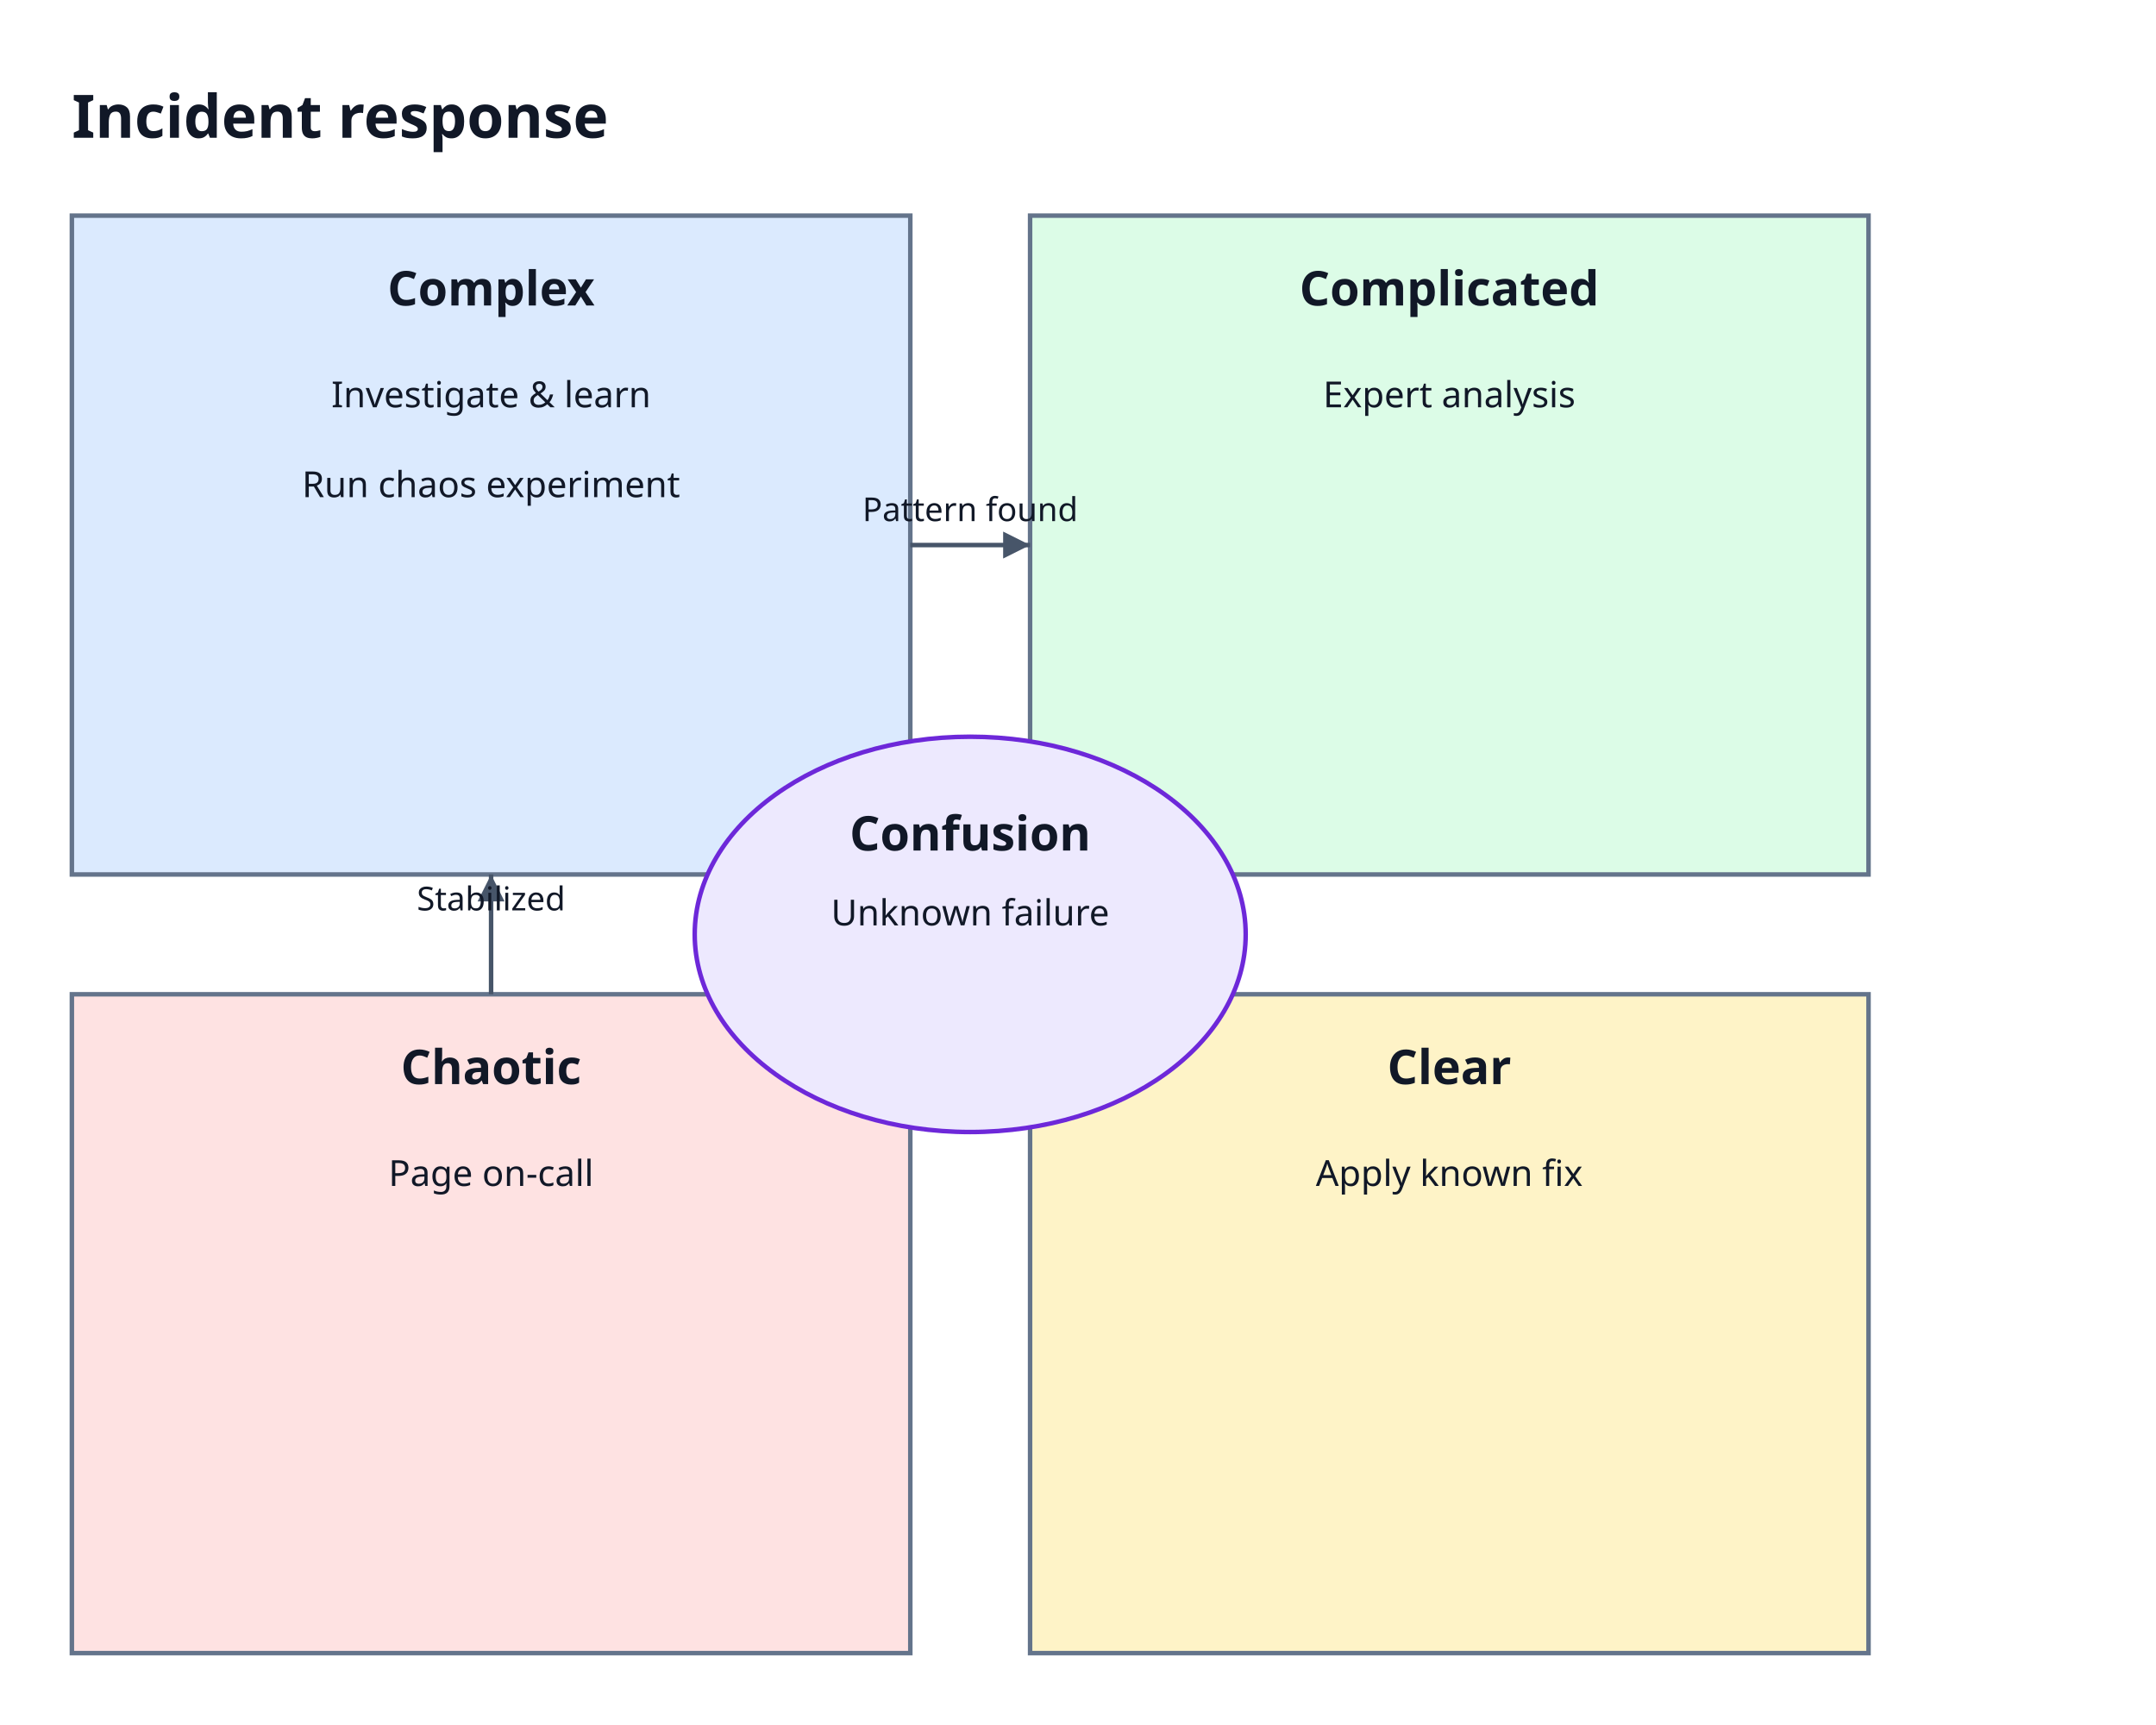
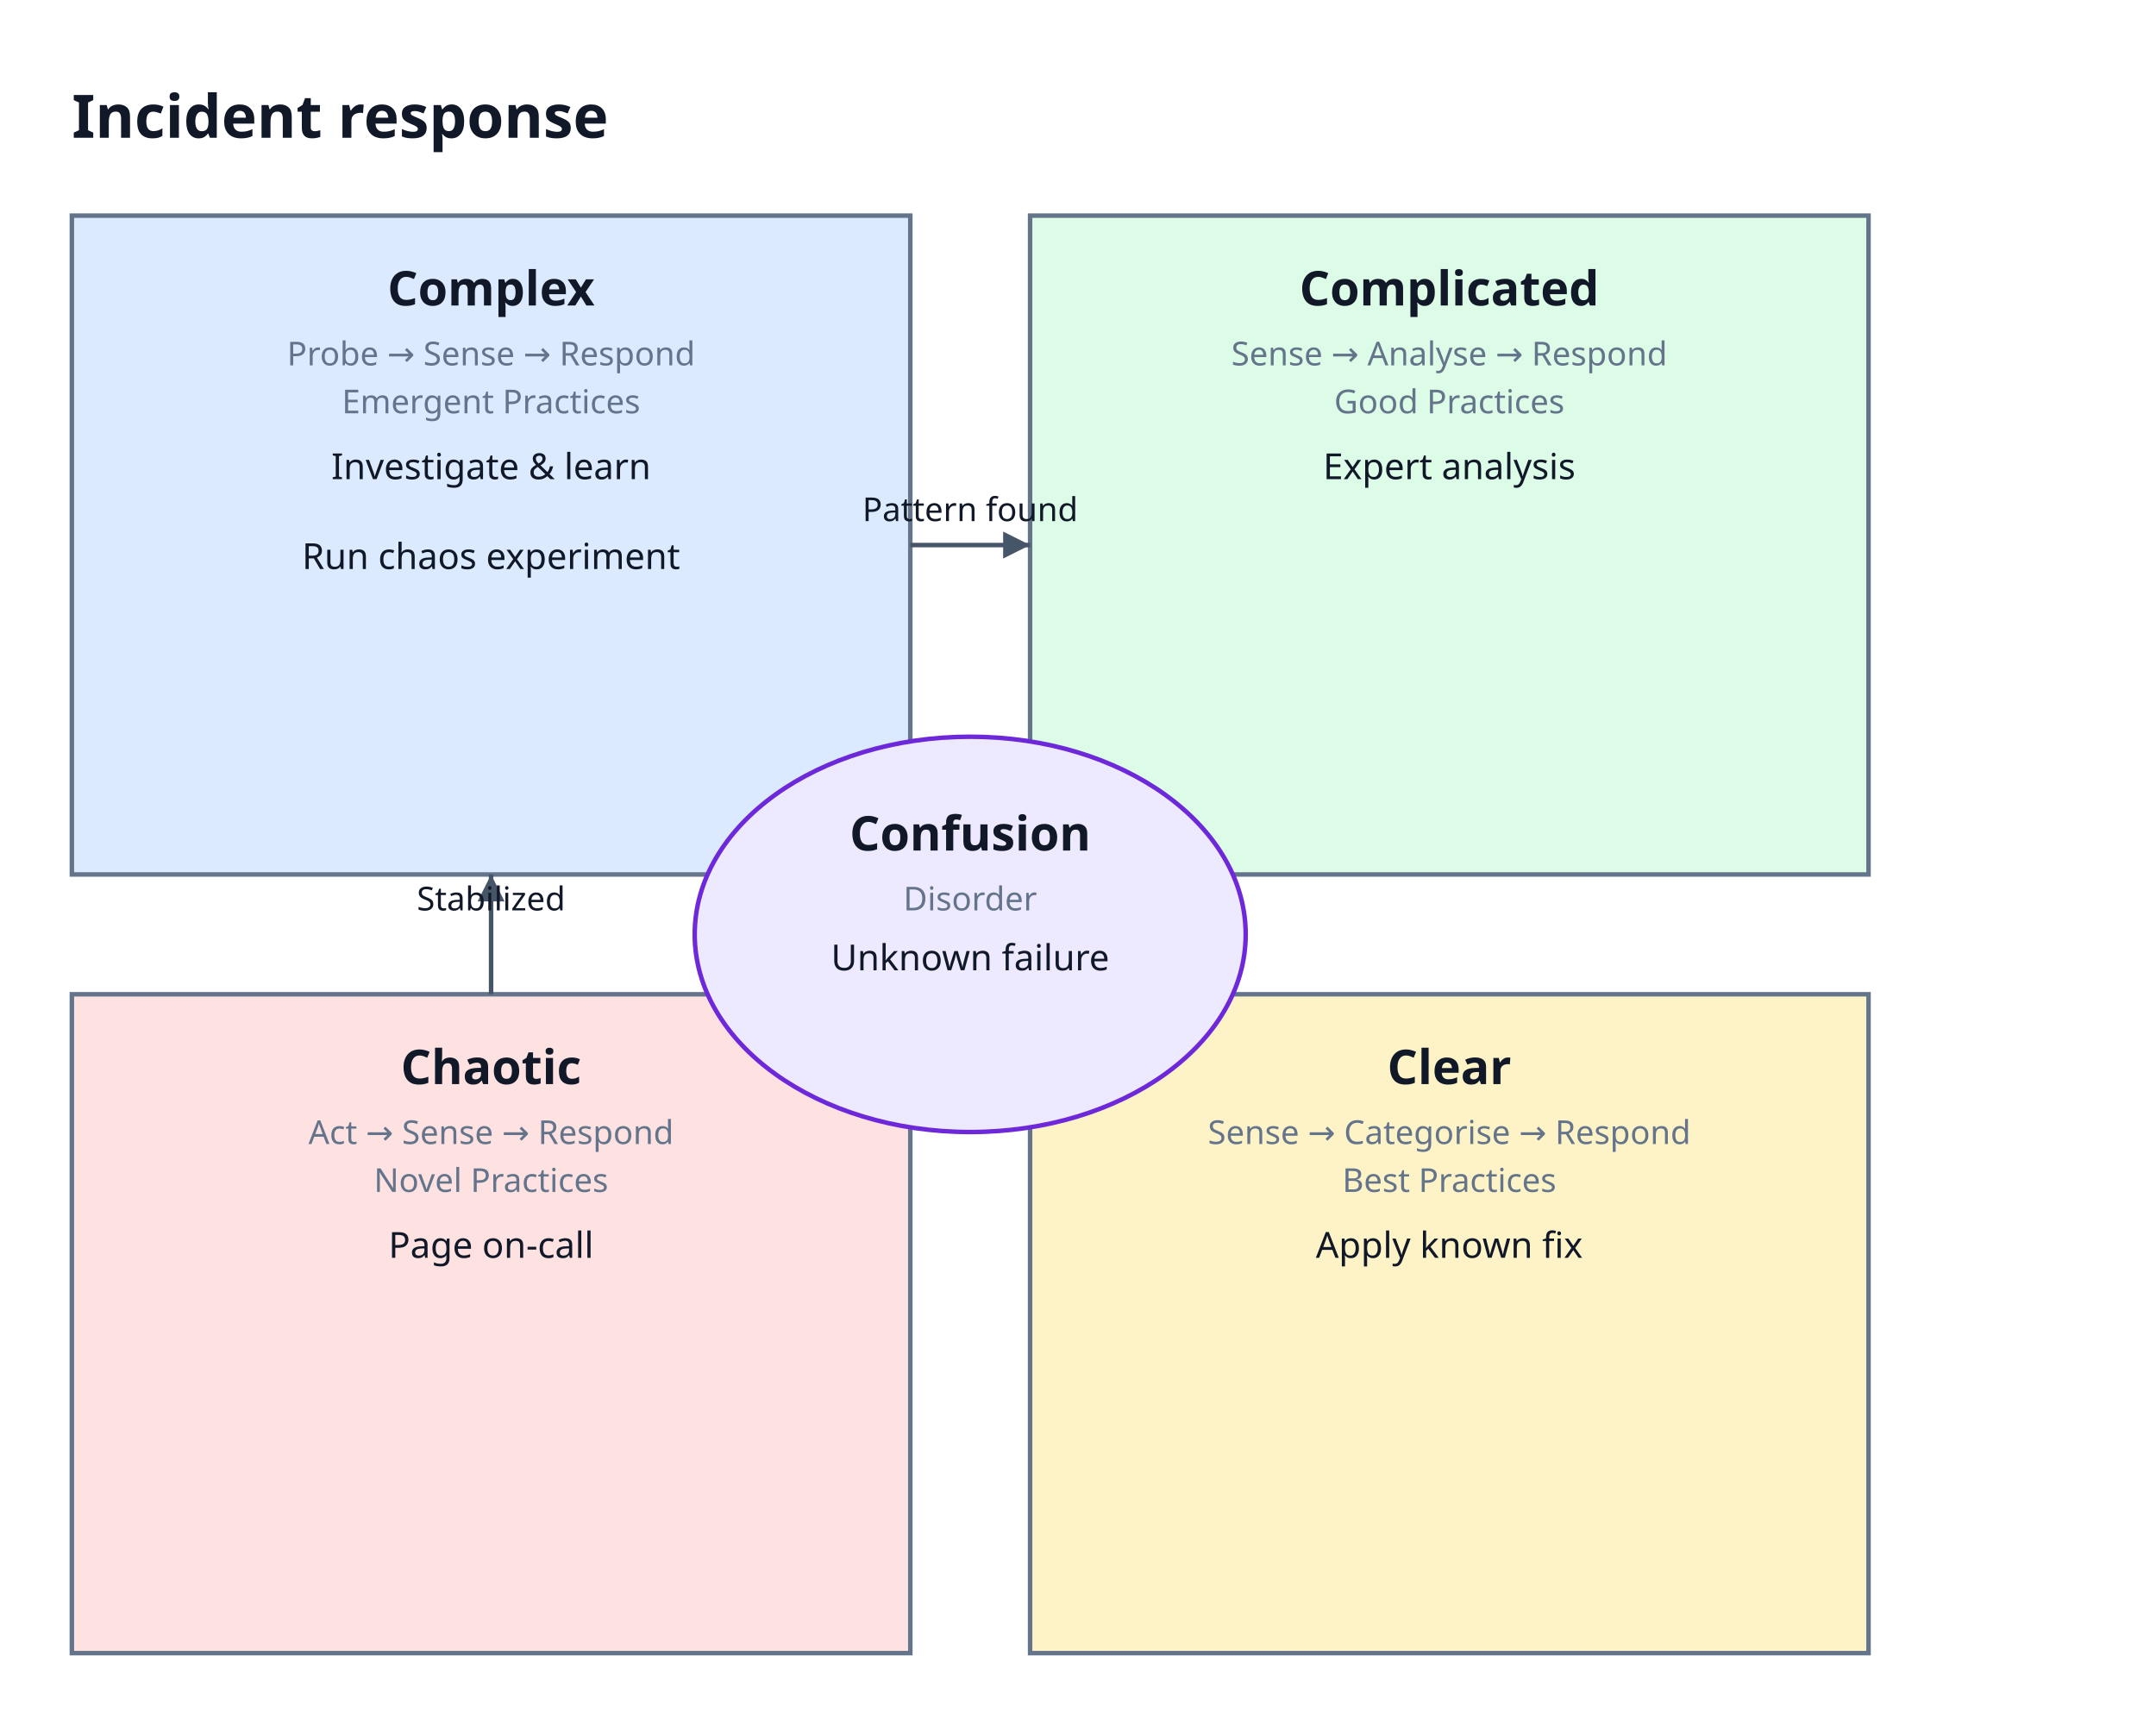
<svg xmlns="http://www.w3.org/2000/svg" width="720" height="576" viewBox="0 0 720 576" role="img">
  <text x="24" y="46" text-anchor="start" font-family="sans-serif" font-size="20" font-weight="600" fill="#111827">Incident response</text>
  <rect x="24" y="72" width="280" height="220" rx="0" fill="#dbeafe" stroke="#64748b" stroke-width="1.5" />
  <rect x="344" y="72" width="280" height="220" rx="0" fill="#dcfce7" stroke="#64748b" stroke-width="1.5" />
  <rect x="24" y="332" width="280" height="220" rx="0" fill="#fee2e2" stroke="#64748b" stroke-width="1.5" />
  <rect x="344" y="332" width="280" height="220" rx="0" fill="#fef3c7" stroke="#64748b" stroke-width="1.5" />
  <ellipse cx="324" cy="312" rx="92" ry="66" fill="#ede9fe" fill-opacity="1" stroke="#6d28d9" stroke-width="1.5" />
  <line x1="304" y1="182" x2="344" y2="182" stroke="#475569" stroke-width="1.5" fill="none" />
  <polygon points="344,182 335,186.5 335,177.5" fill="#475569" />
  <text x="324" y="174" text-anchor="middle" font-family="sans-serif" font-size="11" font-weight="400" fill="#111827">Pattern found</text>
  <line x1="164" y1="332" x2="164" y2="292" stroke="#475569" stroke-width="1.5" fill="none" />
  <polygon points="164,292 168.5,301 159.5,301" fill="#475569" />
  <text x="164" y="304" text-anchor="middle" font-family="sans-serif" font-size="11" font-weight="400" fill="#111827">Stabilized</text>
  <text x="164" y="102" text-anchor="middle" font-family="sans-serif" font-size="16" font-weight="600" fill="#111827">Complex</text>
-   <text x="164" y="136" text-anchor="middle" font-family="sans-serif" font-size="12" font-weight="400" fill="#111827">Investigate &amp; learn</text>
-   <text x="164" y="166" text-anchor="middle" font-family="sans-serif" font-size="12" font-weight="400" fill="#111827">Run chaos experiment</text>
+   <text x="164" y="122" text-anchor="middle" font-family="sans-serif" font-size="11" font-weight="400" fill="#64748b">Probe → Sense → Respond</text>
+   <text x="164" y="138" text-anchor="middle" font-family="sans-serif" font-size="11" font-weight="400" fill="#64748b">Emergent Practices</text>
+   <text x="164" y="160" text-anchor="middle" font-family="sans-serif" font-size="12" font-weight="400" fill="#111827">Investigate &amp; learn</text>
+   <text x="164" y="190" text-anchor="middle" font-family="sans-serif" font-size="12" font-weight="400" fill="#111827">Run chaos experiment</text>
  <text x="484" y="102" text-anchor="middle" font-family="sans-serif" font-size="16" font-weight="600" fill="#111827">Complicated</text>
-   <text x="484" y="136" text-anchor="middle" font-family="sans-serif" font-size="12" font-weight="400" fill="#111827">Expert analysis</text>
+   <text x="484" y="122" text-anchor="middle" font-family="sans-serif" font-size="11" font-weight="400" fill="#64748b">Sense → Analyse → Respond</text>
+   <text x="484" y="138" text-anchor="middle" font-family="sans-serif" font-size="11" font-weight="400" fill="#64748b">Good Practices</text>
+   <text x="484" y="160" text-anchor="middle" font-family="sans-serif" font-size="12" font-weight="400" fill="#111827">Expert analysis</text>
  <text x="484" y="362" text-anchor="middle" font-family="sans-serif" font-size="16" font-weight="600" fill="#111827">Clear</text>
-   <text x="484" y="396" text-anchor="middle" font-family="sans-serif" font-size="12" font-weight="400" fill="#111827">Apply known fix</text>
+   <text x="484" y="382" text-anchor="middle" font-family="sans-serif" font-size="11" font-weight="400" fill="#64748b">Sense → Categorise → Respond</text>
+   <text x="484" y="398" text-anchor="middle" font-family="sans-serif" font-size="11" font-weight="400" fill="#64748b">Best Practices</text>
+   <text x="484" y="420" text-anchor="middle" font-family="sans-serif" font-size="12" font-weight="400" fill="#111827">Apply known fix</text>
  <text x="164" y="362" text-anchor="middle" font-family="sans-serif" font-size="16" font-weight="600" fill="#111827">Chaotic</text>
-   <text x="164" y="396" text-anchor="middle" font-family="sans-serif" font-size="12" font-weight="400" fill="#111827">Page on-call</text>
+   <text x="164" y="382" text-anchor="middle" font-family="sans-serif" font-size="11" font-weight="400" fill="#64748b">Act → Sense → Respond</text>
+   <text x="164" y="398" text-anchor="middle" font-family="sans-serif" font-size="11" font-weight="400" fill="#64748b">Novel Practices</text>
+   <text x="164" y="420" text-anchor="middle" font-family="sans-serif" font-size="12" font-weight="400" fill="#111827">Page on-call</text>
  <text x="324" y="284" text-anchor="middle" font-family="sans-serif" font-size="16" font-weight="600" fill="#111827">Confusion</text>
-   <text x="324" y="309" text-anchor="middle" font-family="sans-serif" font-size="12" font-weight="400" fill="#111827">Unknown failure</text>
+   <text x="324" y="304" text-anchor="middle" font-family="sans-serif" font-size="11" font-weight="400" fill="#64748b">Disorder</text>
+   <text x="324" y="324" text-anchor="middle" font-family="sans-serif" font-size="12" font-weight="400" fill="#111827">Unknown failure</text>
</svg>
